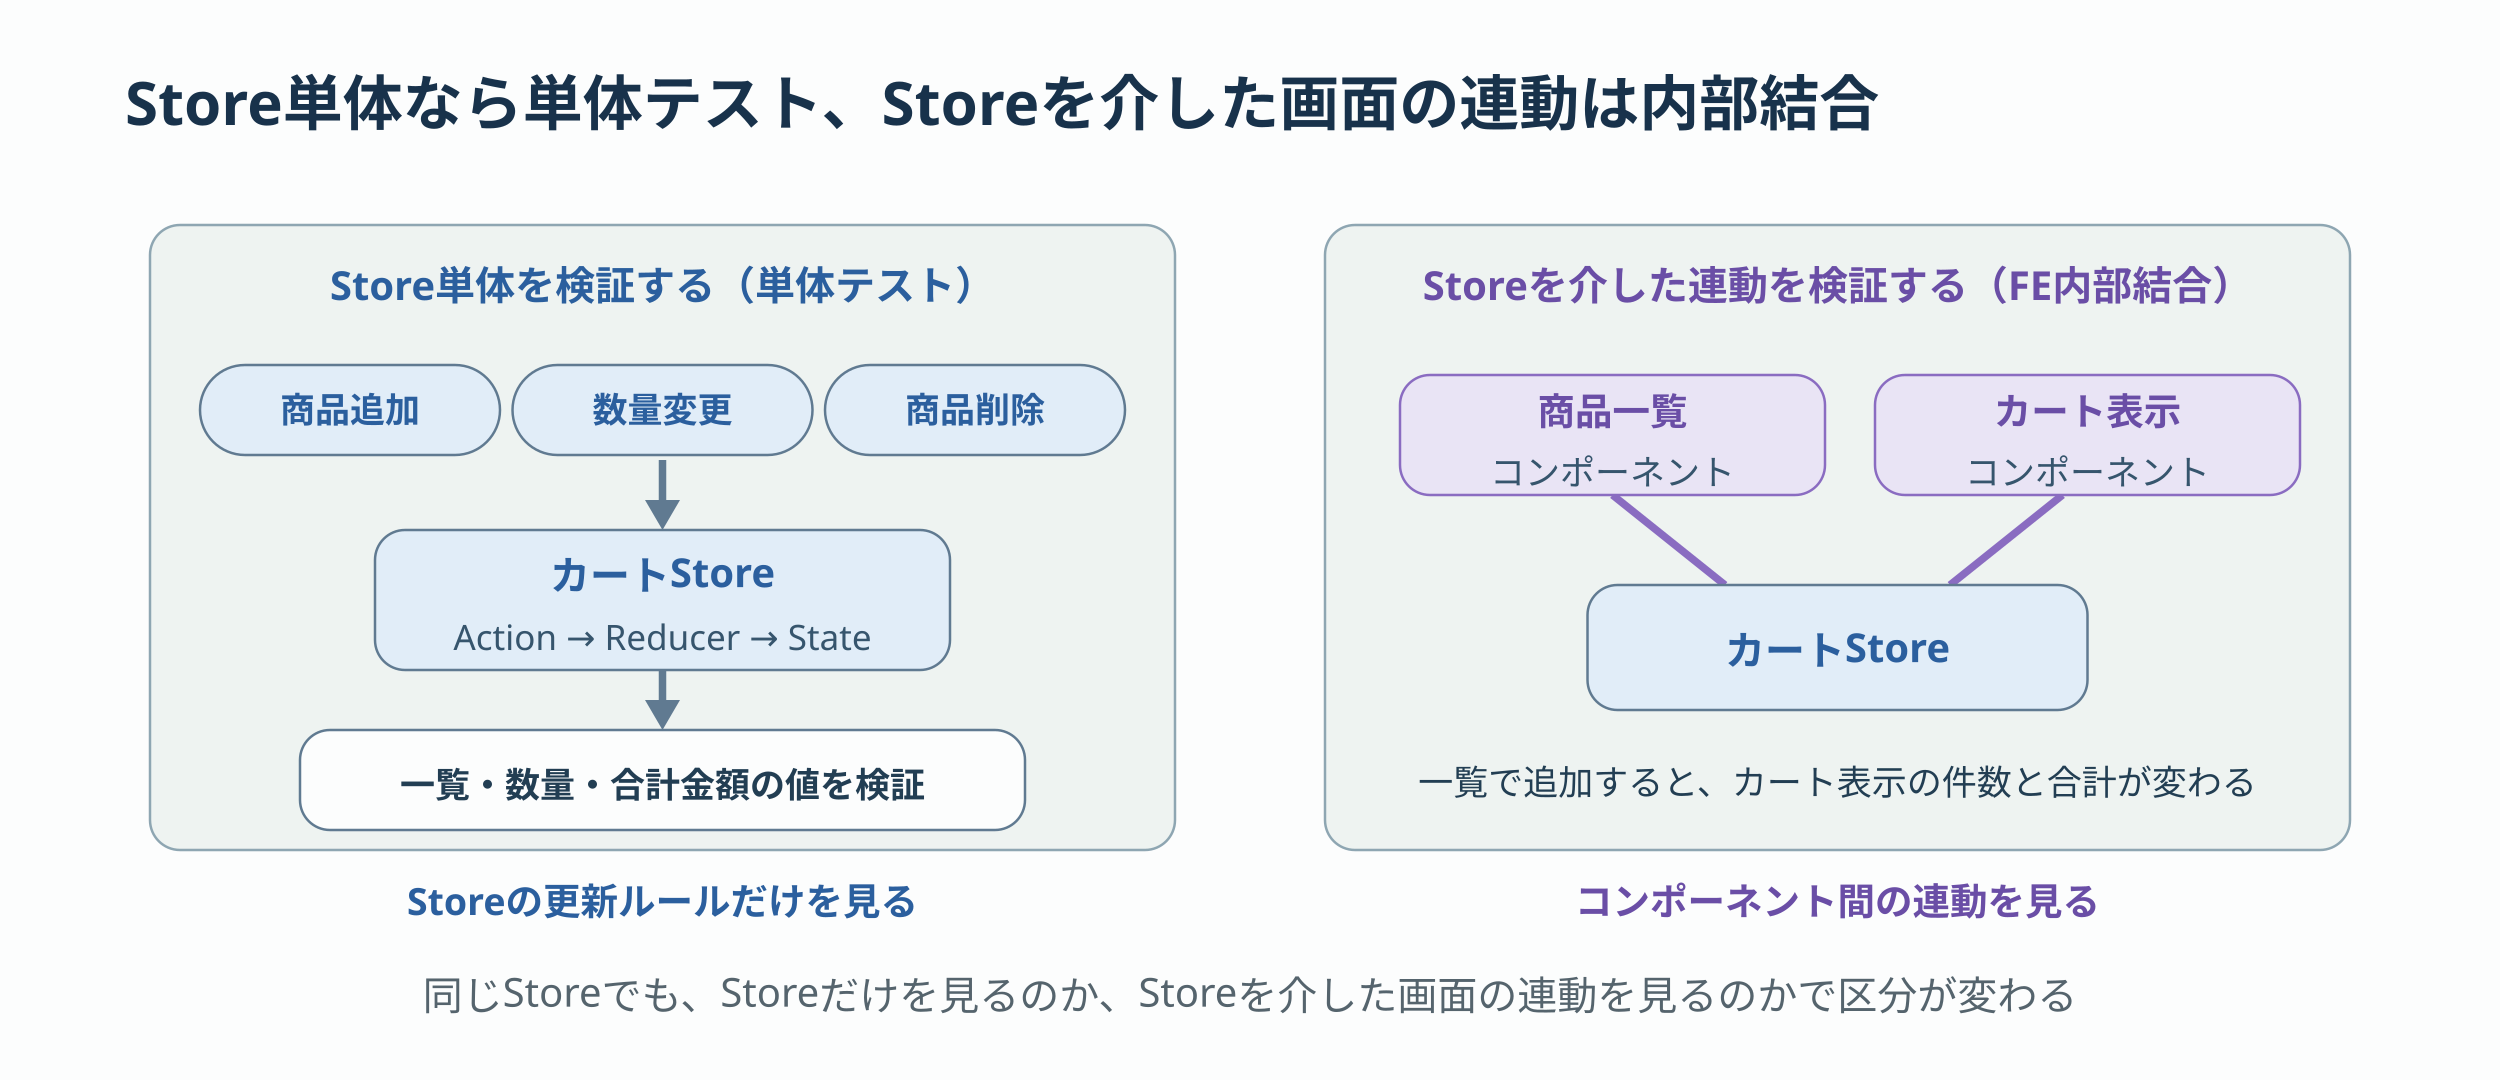
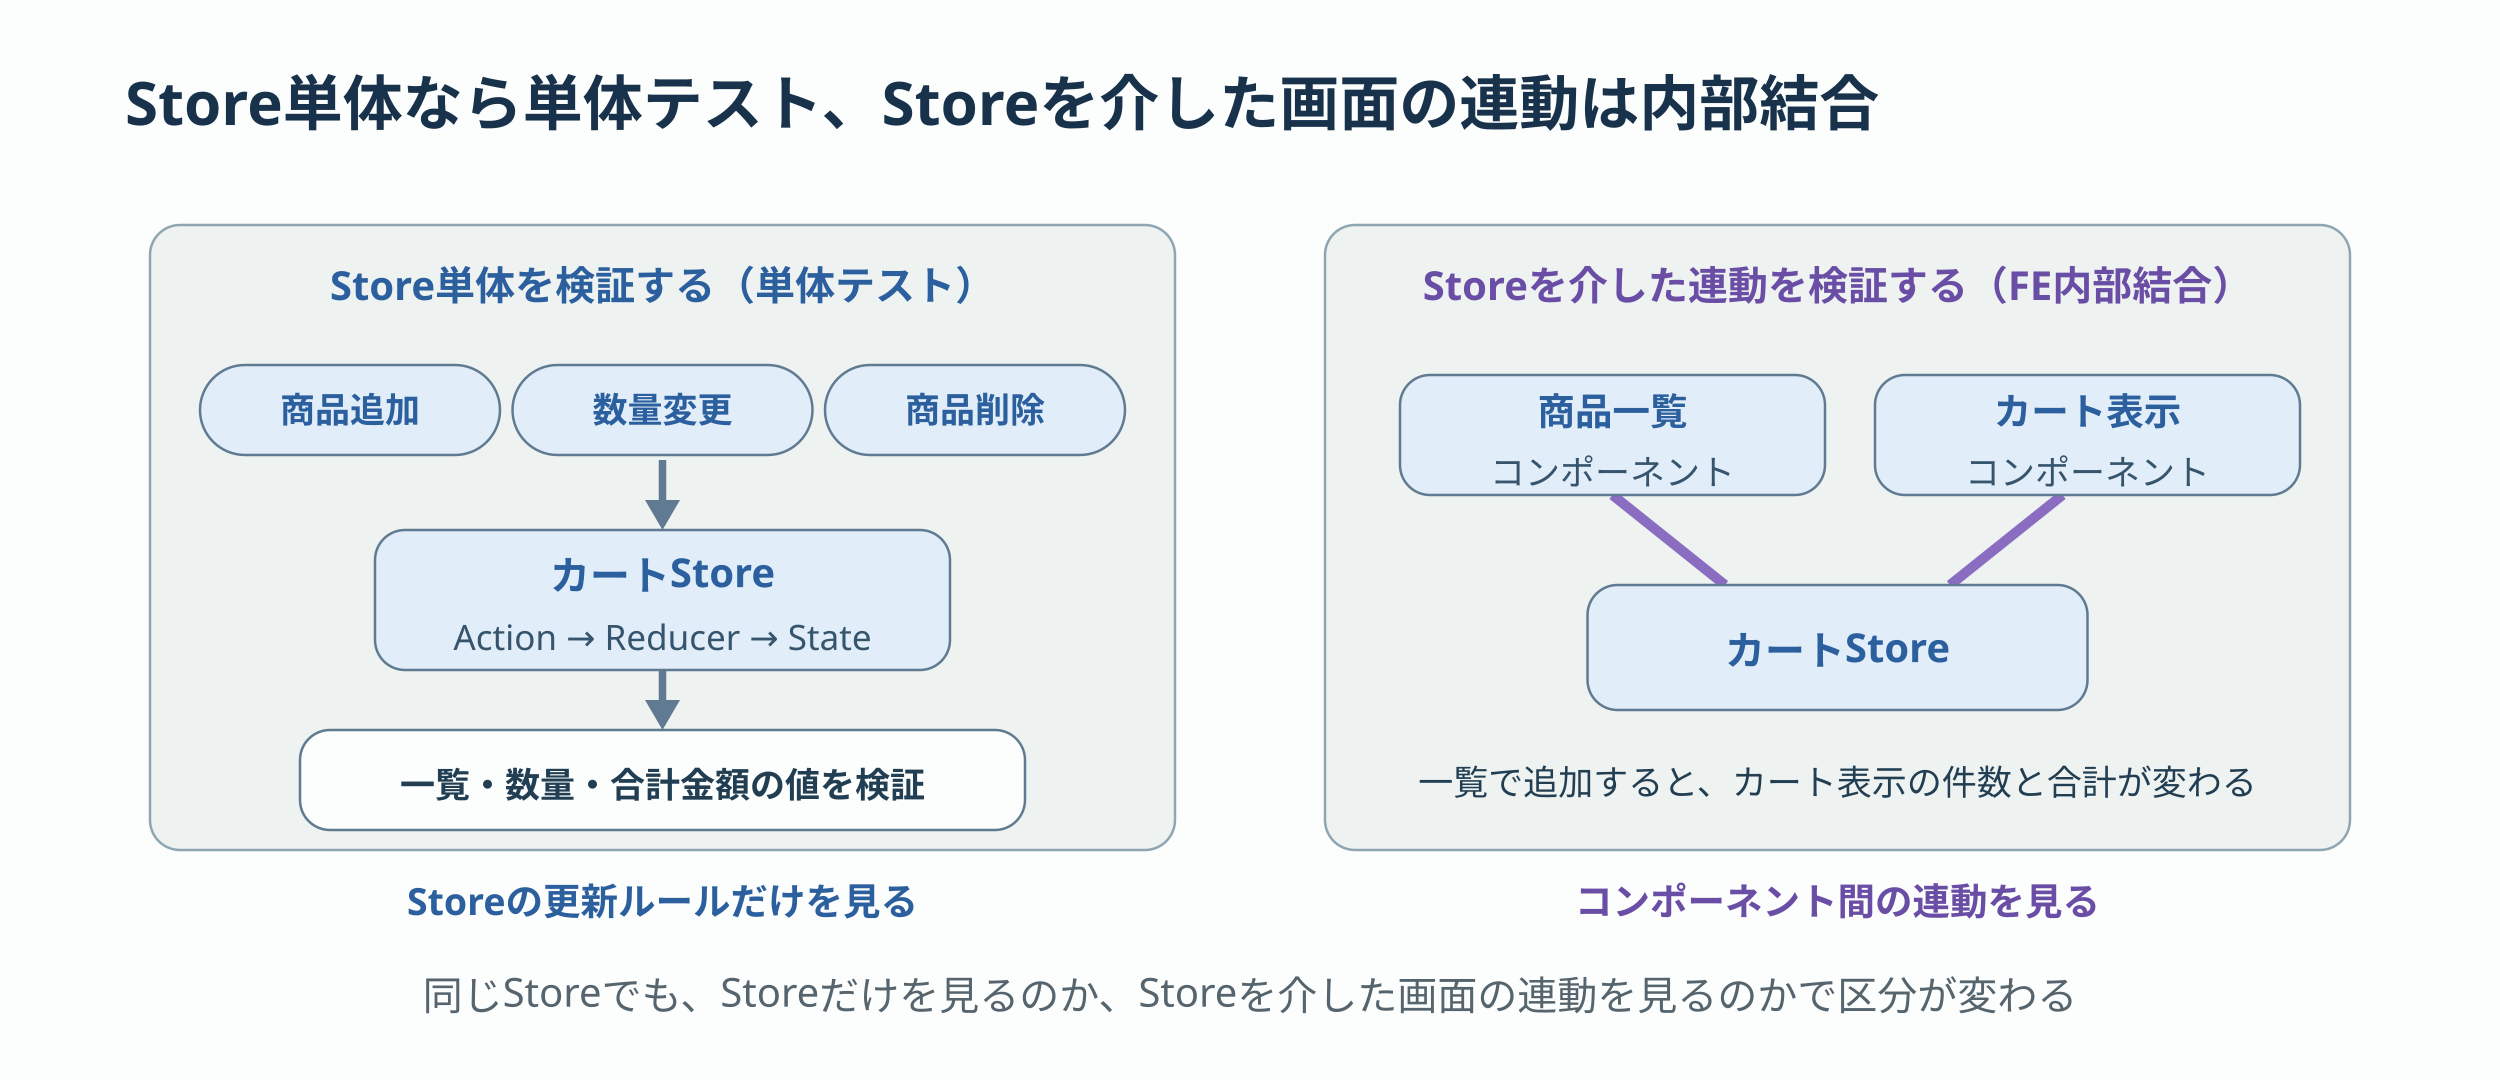
<svg xmlns="http://www.w3.org/2000/svg" width="1000" height="432" viewBox="0 0 1000 432" role="img" aria-label="状態管理テストの範囲" aria-describedby="desc">
  <rect width="100%" height="100%" fill="#fcfdfd" />
  <text x="50" y="50" text-anchor="start" font-family="sans-serif" font-size="24" font-weight="700" fill="#18324b">Store単体なら単体テスト、Storeを介した画面の連動は内部結合</text>
  <rect x="60" y="90" width="410" height="250" rx="12" fill="#eef3f1" stroke="#8ea6b2" stroke-width="1" />
  <text x="265" y="120" text-anchor="middle" font-family="sans-serif" font-size="16" font-weight="700" fill="#2b5f9e">Store単体を検証する（単体テスト）</text>
  <rect x="80" y="146" width="120" height="36" rx="18.0" fill="#e1edf8" stroke="#607a91" stroke-width="1" />
  <text x="140" y="169" text-anchor="middle" font-family="sans-serif" font-size="14" font-weight="700" fill="#2b5f9e">商品追加</text>
  <rect x="205" y="146" width="120" height="36" rx="18.0" fill="#e1edf8" stroke="#607a91" stroke-width="1" />
  <text x="265" y="169" text-anchor="middle" font-family="sans-serif" font-size="14" font-weight="700" fill="#2b5f9e">数量変更</text>
  <rect x="330" y="146" width="120" height="36" rx="18.0" fill="#e1edf8" stroke="#607a91" stroke-width="1" />
  <text x="390" y="169" text-anchor="middle" font-family="sans-serif" font-size="14" font-weight="700" fill="#2b5f9e">商品削除</text>
  <path d="M265.0 184.0 L265.0 202.0" stroke="#607a91" stroke-width="3" fill="none" />
  <polygon points="265.0,212.0 258.0,200.0 272.0,200.0" fill="#607a91" />
  <rect x="150" y="212" width="230" height="56" rx="12" fill="#e1edf8" stroke="#607a91" stroke-width="1" />
  <text x="265" y="236" text-anchor="middle" font-family="sans-serif" font-size="16" font-weight="700" fill="#2b5f9e">カートStore</text>
  <text x="265" y="260" text-anchor="middle" font-family="sans-serif" font-size="14" fill="#36556d">Action → Reducer → State</text>
  <path d="M265.0 268.0 L265.0 282.0" stroke="#607a91" stroke-width="3" fill="none" />
  <polygon points="265.0,292.0 258.0,280.0 272.0,280.0" fill="#607a91" />
  <rect x="120" y="292" width="290" height="40" rx="12" fill="#fcfdfd" stroke="#607a91" stroke-width="1" />
  <text x="265" y="319" text-anchor="middle" font-family="sans-serif" font-size="14" font-weight="700" fill="#223e53">一覧・数量・合計金額の値を検証</text>
  <text x="265" y="366" text-anchor="middle" font-family="sans-serif" font-size="15" font-weight="700" fill="#2b5f9e">Storeの更新ルールだけを見る</text>
  <rect x="530" y="90" width="410" height="250" rx="12" fill="#eef3f1" stroke="#8ea6b2" stroke-width="1" />
  <text x="735" y="120" text-anchor="middle" font-family="sans-serif" font-size="16" font-weight="700" fill="#6a4ea6">Storeを介した連動を検証する（FE内部結合）</text>
-   <path d="M645.0 198.0 L690.0 234.0" stroke="#8a6cc1" stroke-width="3" fill="none" />
-   <path d="M825.0 198.0 L780.0 234.0" stroke="#8a6cc1" stroke-width="3" fill="none" />
-   <rect x="560" y="150" width="170" height="48" rx="12" fill="#e9e4f5" stroke="#8a6cc1" stroke-width="1" />
-   <text x="645" y="170" text-anchor="middle" font-family="sans-serif" font-size="15" font-weight="700" fill="#6a4ea6">商品一覧</text>
+   <path d="M645.0 198.0 L690.0 234.0" stroke="#8a6cc1" stroke-width="4" fill="none" />
+   <path d="M825.0 198.0 L780.0 234.0" stroke="#8a6cc1" stroke-width="4" fill="none" />
+   <rect x="560" y="150" width="170" height="48" rx="12" fill="#e1edf8" stroke="#607a91" stroke-width="1" />
+   <text x="645" y="170" text-anchor="middle" font-family="sans-serif" font-size="15" font-weight="700" fill="#2b5f9e">商品一覧</text>
  <text x="645" y="194" text-anchor="middle" font-family="sans-serif" font-size="14" fill="#36556d">コンポーネント</text>
-   <rect x="750" y="150" width="170" height="48" rx="12" fill="#e9e4f5" stroke="#8a6cc1" stroke-width="1" />
-   <text x="835" y="170" text-anchor="middle" font-family="sans-serif" font-size="15" font-weight="700" fill="#6a4ea6">カート表示</text>
+   <rect x="750" y="150" width="170" height="48" rx="12" fill="#e1edf8" stroke="#607a91" stroke-width="1" />
+   <text x="835" y="170" text-anchor="middle" font-family="sans-serif" font-size="15" font-weight="700" fill="#2b5f9e">カート表示</text>
  <text x="835" y="194" text-anchor="middle" font-family="sans-serif" font-size="14" fill="#36556d">コンポーネント</text>
  <rect x="635" y="234" width="200" height="50" rx="12" fill="#e1edf8" stroke="#607a91" stroke-width="1" />
  <text x="735" y="266" text-anchor="middle" font-family="sans-serif" font-size="16" font-weight="700" fill="#2b5f9e">カートStore</text>
  <text x="735" y="318" text-anchor="middle" font-family="sans-serif" font-size="14" fill="#223e53">一覧で追加すると、カート表示の件数と合計が変わる</text>
  <text x="735" y="366" text-anchor="middle" font-family="sans-serif" font-size="15" font-weight="700" fill="#6a4ea6">コンポーネント間の連動を見る</text>
  <text x="500" y="404" text-anchor="middle" font-family="sans-serif" font-size="16" fill="#55646d">同じStoreでも、Storeだけを見るのか、Storeを介した画面の連動を見るのかで区分が変わる</text>
</svg>
